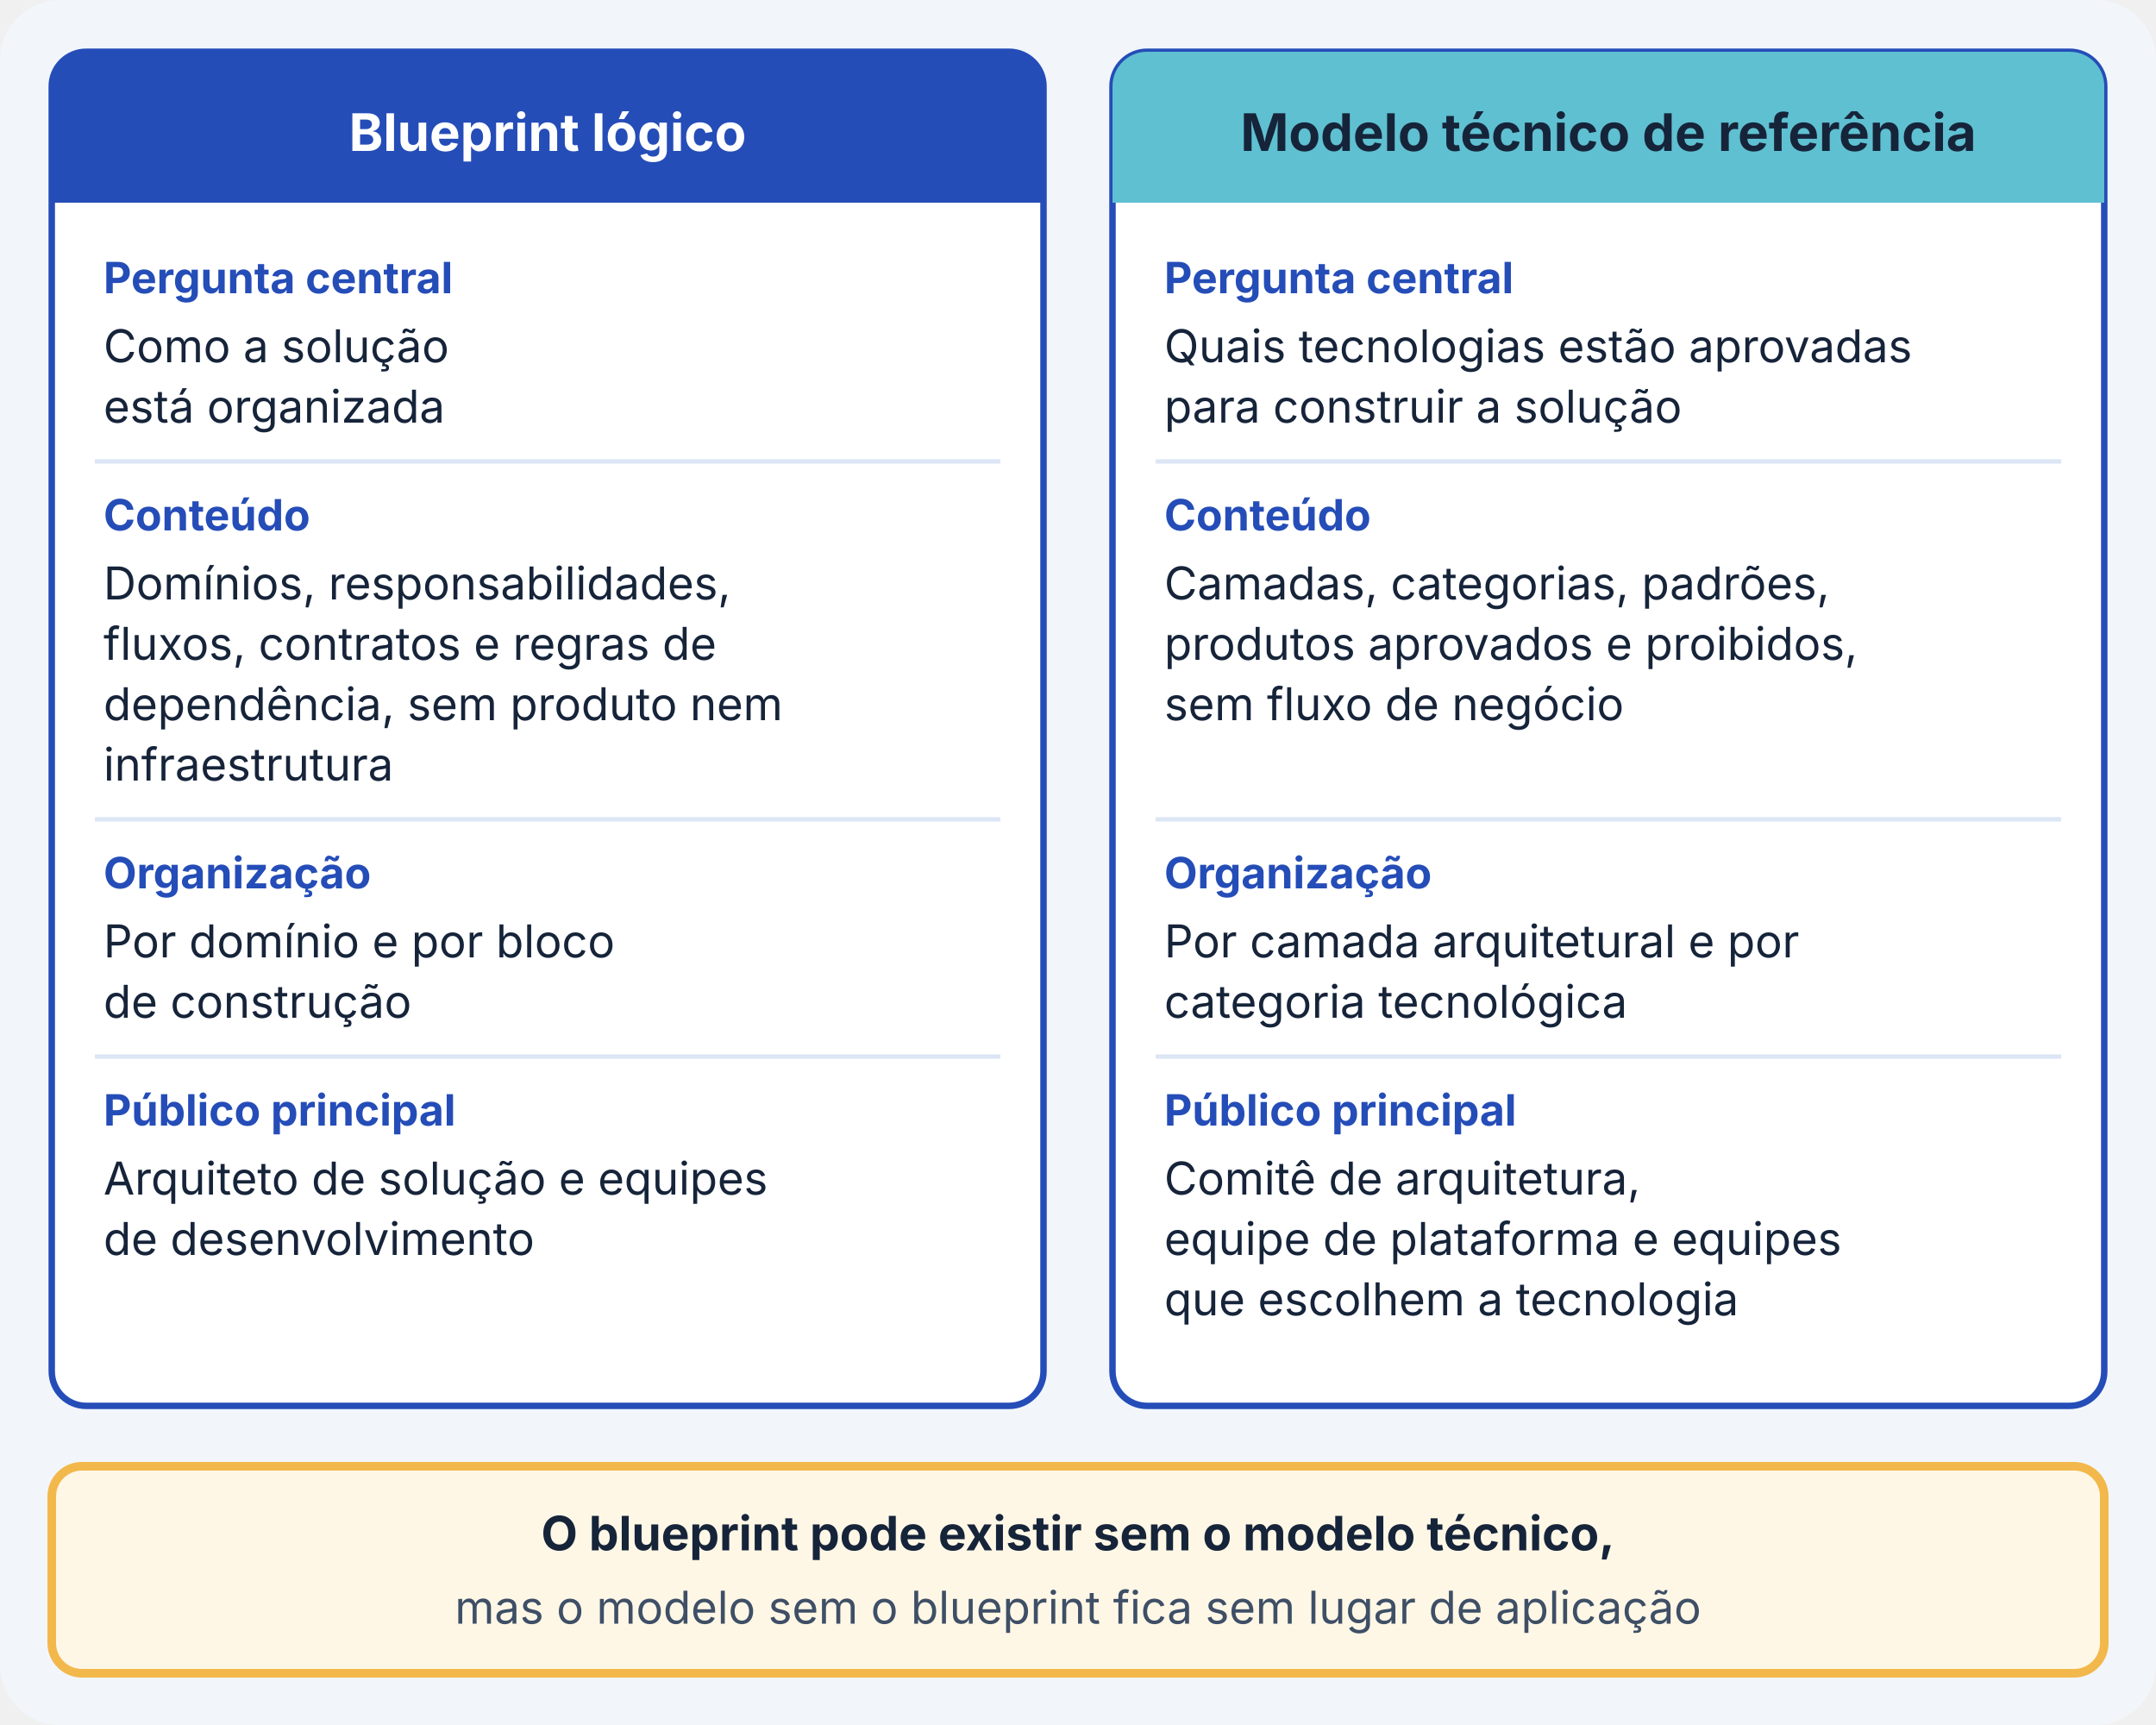
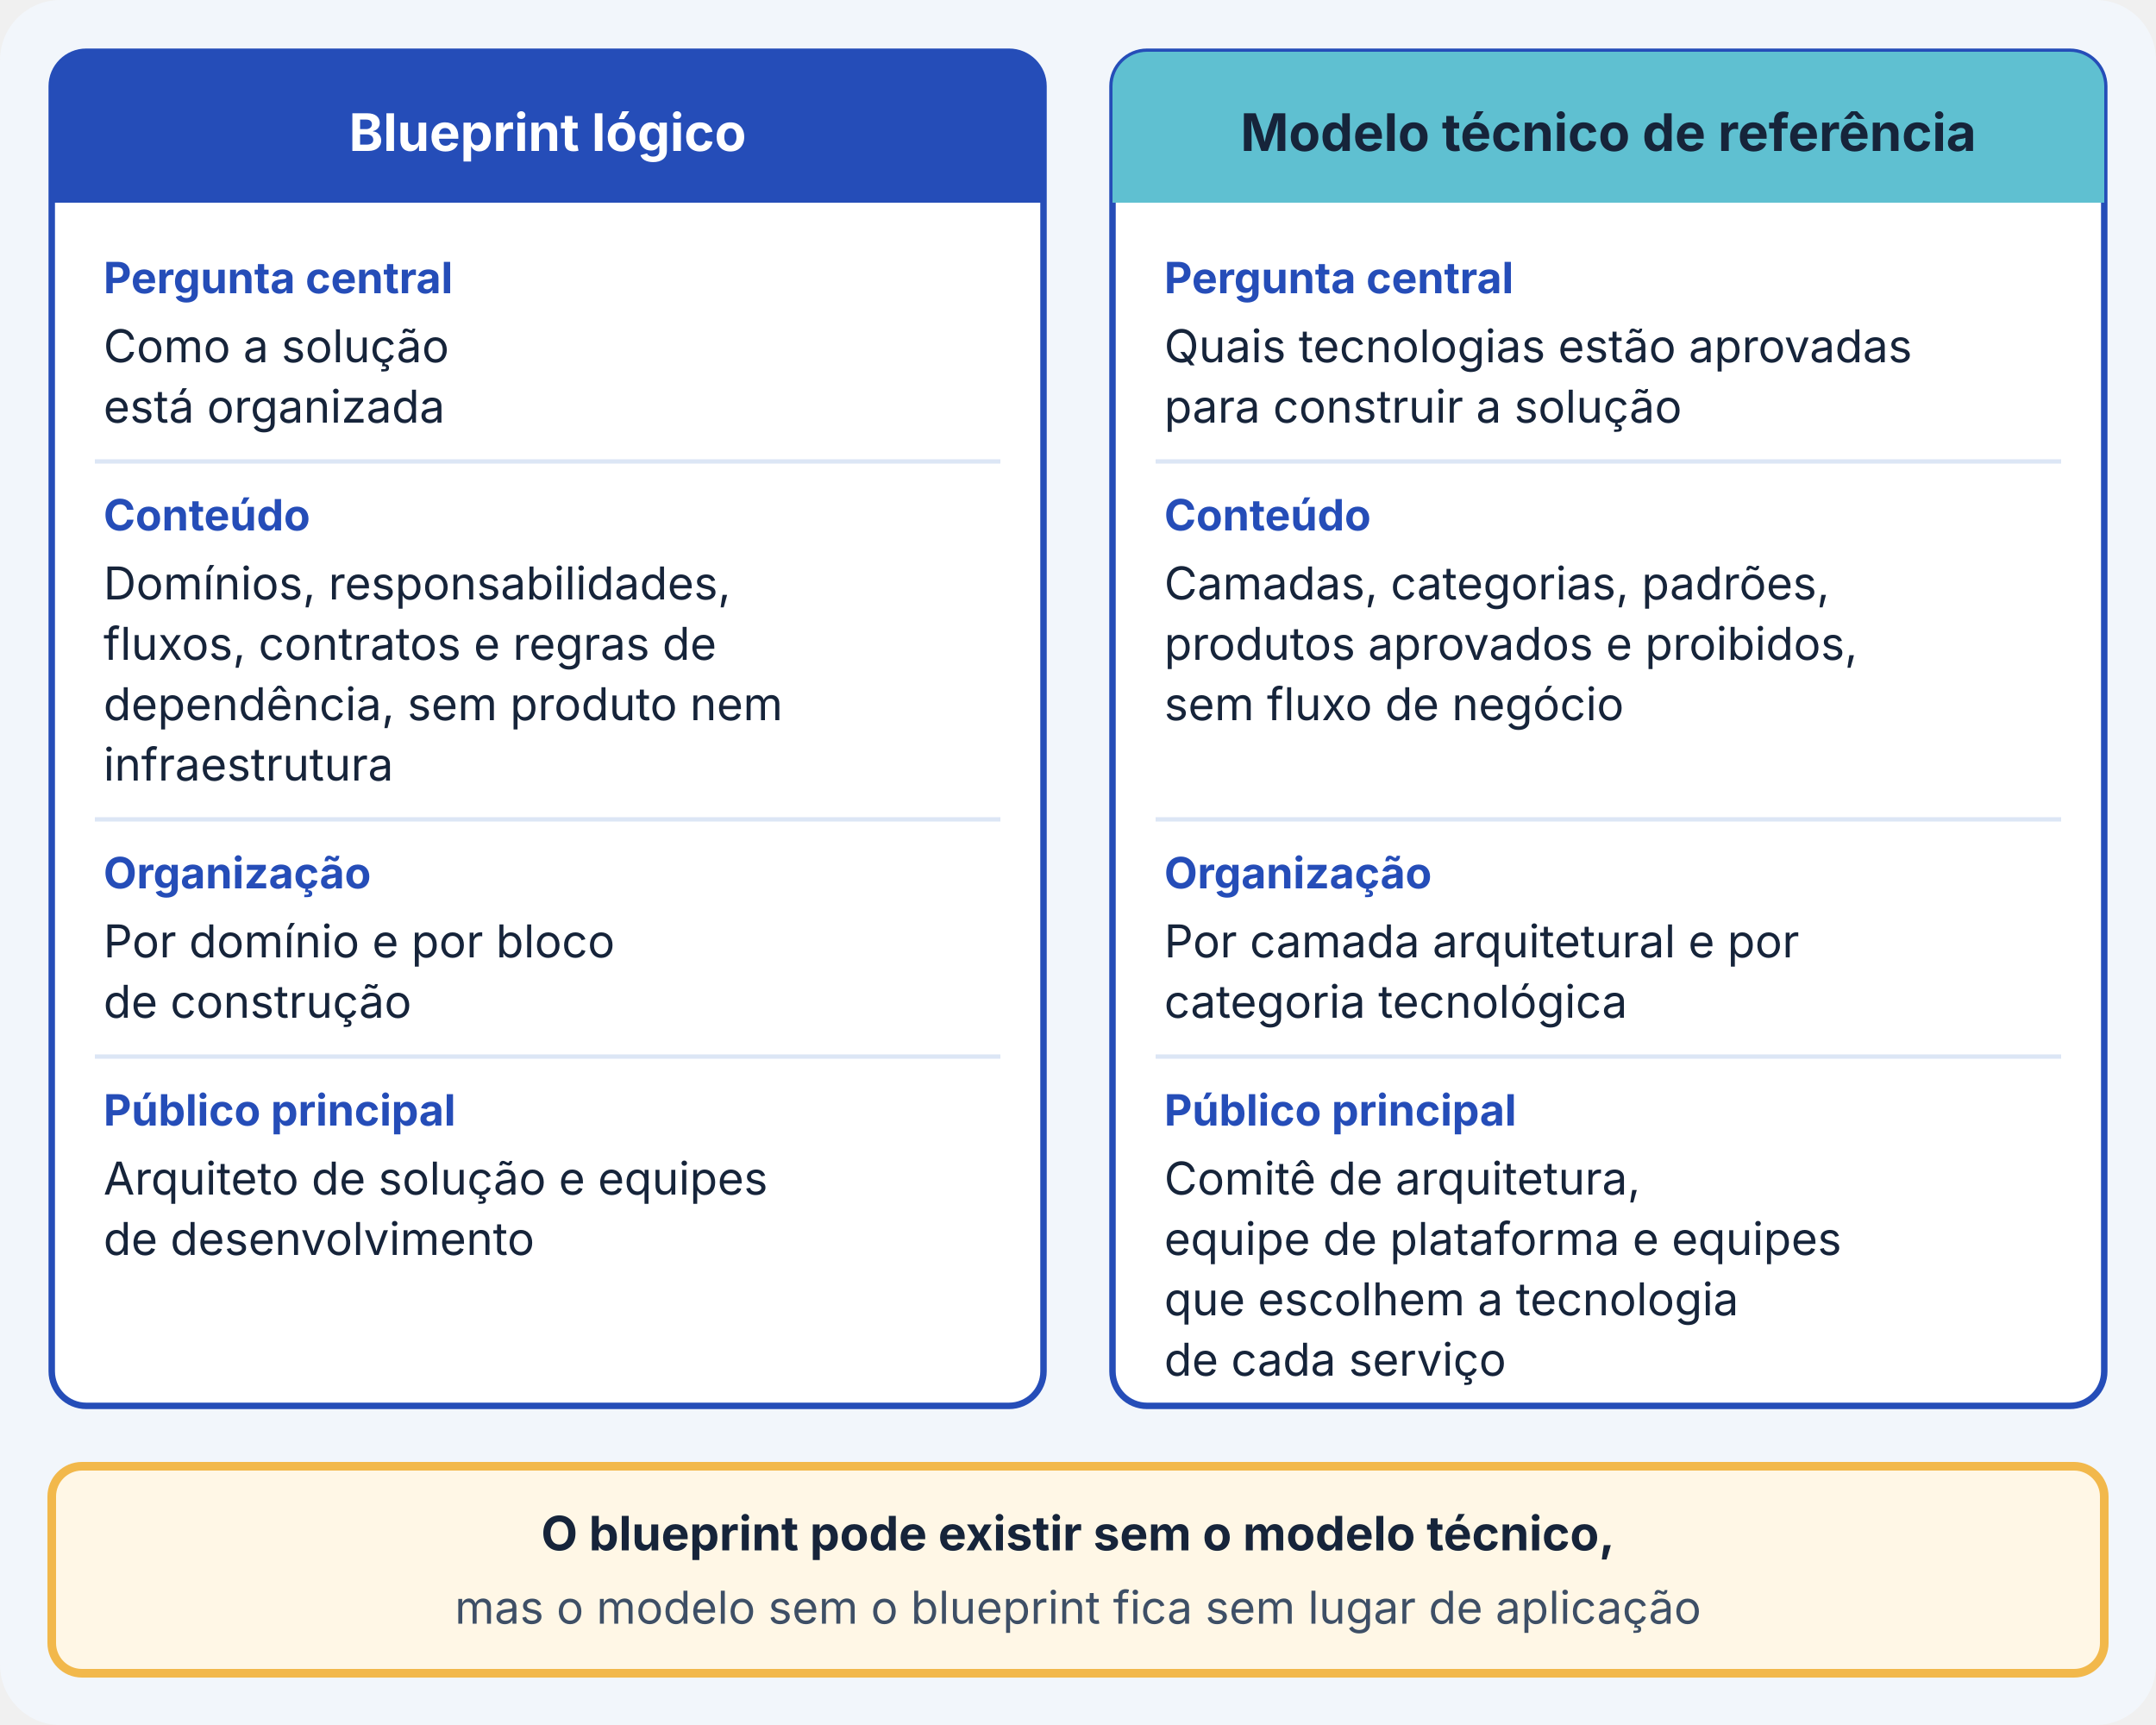
<svg xmlns="http://www.w3.org/2000/svg" viewBox="0 0 1000 800" role="img" aria-labelledby="title desc">
  <defs>
    <marker id="seta" viewBox="0 0 10 10" refX="9" refY="5" markerWidth="6" markerHeight="6" orient="auto-start-reverse">
      <path d="M0,0 L10,5 L0,10 z" fill="#254DB8" />
    </marker>
  </defs>
  <rect width="1000" height="800" rx="28" fill="#F2F6FB" />
  <g font-family="-apple-system,BlinkMacSystemFont,'Segoe UI',sans-serif" fill="#16243A">
    <rect x="24" y="24" width="460" height="628" rx="16" fill="#FFFFFF" stroke="#254DB8" stroke-width="3" />
    <path d="M24,40 a16,16 0 0 1 16,-16 h428 a16,16 0 0 1 16,16 v54 h-460 z" fill="#254DB8" />
    <text x="254" y="70" text-anchor="middle" style="font-size:24px;font-weight:700" fill="#FFFFFF">Blueprint lógico</text>
    <text x="48" y="136" style="font-size:20px;font-weight:700" fill="#254DB8">Pergunta central</text>
    <text x="48" y="168" style="font-size:21px">Como a solução</text>
    <text x="48" y="196" style="font-size:21px">está organizada</text>
    <line x1="44" y1="214" x2="464" y2="214" stroke="#DCE6F5" stroke-width="2" />
    <text x="48" y="246" style="font-size:20px;font-weight:700" fill="#254DB8">Conteúdo</text>
    <text x="48" y="278" style="font-size:21px">Domínios, responsabilidades,</text>
    <text x="48" y="306" style="font-size:21px">fluxos, contratos e regras de</text>
    <text x="48" y="334" style="font-size:21px">dependência, sem produto nem</text>
    <text x="48" y="362" style="font-size:21px">infraestrutura</text>
    <line x1="44" y1="380" x2="464" y2="380" stroke="#DCE6F5" stroke-width="2" />
    <text x="48" y="412" style="font-size:20px;font-weight:700" fill="#254DB8">Organização</text>
    <text x="48" y="444" style="font-size:21px">Por domínio e por bloco</text>
    <text x="48" y="472" style="font-size:21px">de construção</text>
    <line x1="44" y1="490" x2="464" y2="490" stroke="#DCE6F5" stroke-width="2" />
    <text x="48" y="522" style="font-size:20px;font-weight:700" fill="#254DB8">Público principal</text>
    <text x="48" y="554" style="font-size:21px">Arquiteto de solução e equipes</text>
    <text x="48" y="582" style="font-size:21px">de desenvolvimento</text>
    <rect x="516" y="24" width="460" height="628" rx="16" fill="#FFFFFF" stroke="#254DB8" stroke-width="3" />
    <path d="M516,40 a16,16 0 0 1 16,-16 h428 a16,16 0 0 1 16,16 v54 h-460 z" fill="#5FC0D1" />
    <text x="746" y="70" text-anchor="middle" style="font-size:24px;font-weight:700" fill="#16243A">Modelo técnico de referência</text>
    <text x="540" y="136" style="font-size:20px;font-weight:700" fill="#254DB8">Pergunta central</text>
    <text x="540" y="168" style="font-size:21px">Quais tecnologias estão aprovadas</text>
    <text x="540" y="196" style="font-size:21px">para construir a solução</text>
    <line x1="536" y1="214" x2="956" y2="214" stroke="#DCE6F5" stroke-width="2" />
    <text x="540" y="246" style="font-size:20px;font-weight:700" fill="#254DB8">Conteúdo</text>
    <text x="540" y="278" style="font-size:21px">Camadas, categorias, padrões,</text>
    <text x="540" y="306" style="font-size:21px">produtos aprovados e proibidos,</text>
    <text x="540" y="334" style="font-size:21px">sem fluxo de negócio</text>
    <line x1="536" y1="380" x2="956" y2="380" stroke="#DCE6F5" stroke-width="2" />
    <text x="540" y="412" style="font-size:20px;font-weight:700" fill="#254DB8">Organização</text>
    <text x="540" y="444" style="font-size:21px">Por camada arquitetural e por</text>
    <text x="540" y="472" style="font-size:21px">categoria tecnológica</text>
    <line x1="536" y1="490" x2="956" y2="490" stroke="#DCE6F5" stroke-width="2" />
    <text x="540" y="522" style="font-size:20px;font-weight:700" fill="#254DB8">Público principal</text>
    <text x="540" y="554" style="font-size:21px">Comitê de arquitetura,</text>
    <text x="540" y="582" style="font-size:21px">equipe de plataforma e equipes</text>
    <text x="540" y="610" style="font-size:21px">que escolhem a tecnologia</text>
+     <text x="540" y="638" style="font-size:21px">de cada serviço</text>
    <rect x="24" y="680" width="952" height="96" rx="14" fill="#FFF7E6" stroke="#F2B84B" stroke-width="4" />
    <text x="500" y="719" text-anchor="middle" style="font-size:22px;font-weight:700">O blueprint pode existir sem o modelo técnico,</text>
    <text x="500" y="753" text-anchor="middle" style="font-size:21px" fill="#3E4F66">mas o modelo sem o blueprint fica sem lugar de aplicação</text>
  </g>
</svg>
